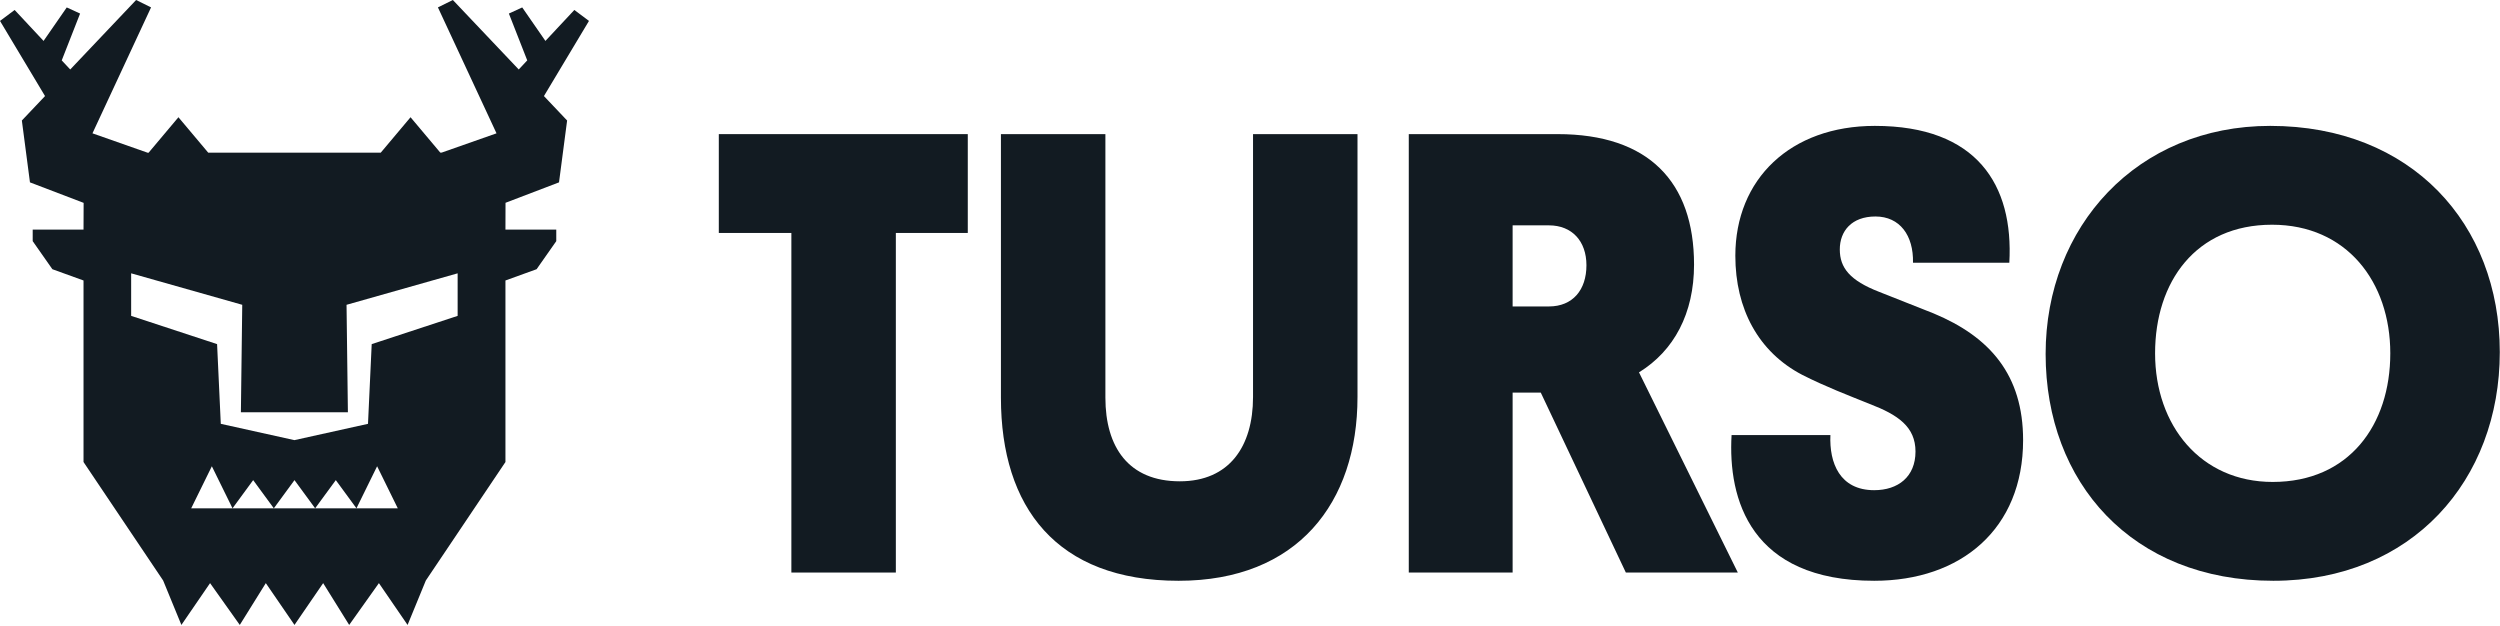
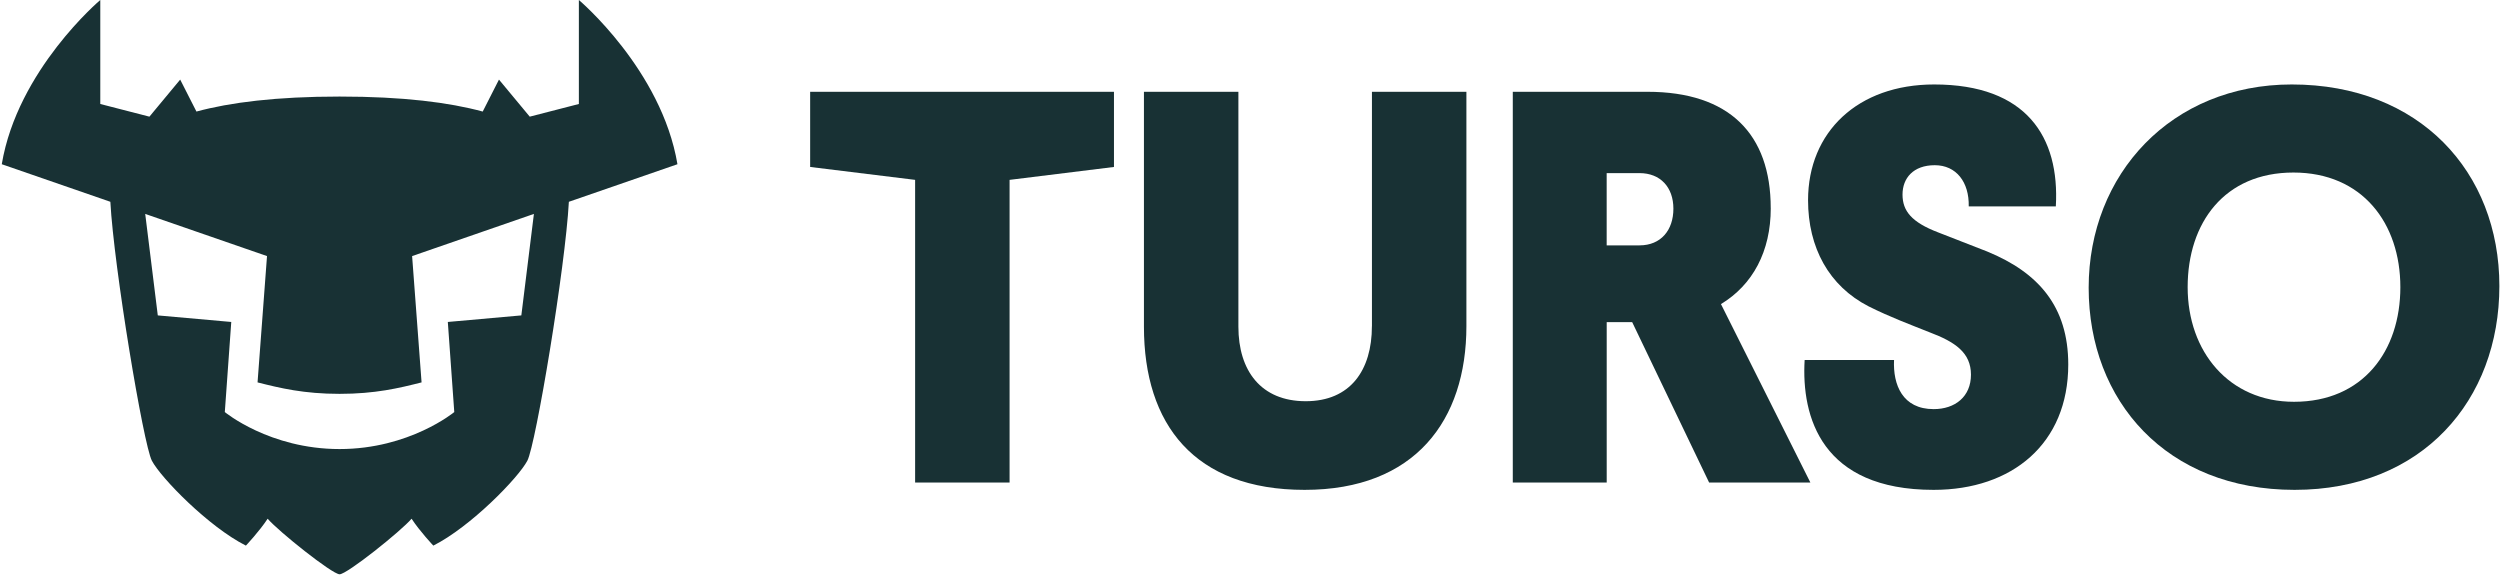
- <svg xmlns="http://www.w3.org/2000/svg" width="1303" height="326" viewBox="0 0 1303 326" fill="none">
-   <path d="M466.914 121.417V298.41H412.464V121.417H374.643V69.904H504.408V121.417H466.914Z" fill="#121b22" />
-   <path d="M521.683 207.272V69.904H576.132V207.272C576.132 233.028 588.195 250.859 614.931 250.859C640.691 250.859 653.08 232.697 653.08 206.941V69.904H707.526V206.942C707.526 262.087 676.228 302.703 614.28 302.703C550.7 302.703 521.683 264.397 521.683 207.272Z" fill="#121b22" />
-   <path d="M854.24 194.063L905.754 298.409H847.392L803.054 204.629H788.379V298.409H734.255V69.904H811.855C859.13 69.904 882.935 94.671 882.935 137.927C882.935 163.354 872.498 182.836 854.24 194.063ZM788.379 117.454V159.721H807.294C819.682 159.721 826.853 151.136 826.853 138.257C826.853 125.709 819.354 117.454 807.294 117.454H788.379Z" fill="#121b22" />
-   <path d="M979.447 152.127L1007.81 163.354C1037.15 175.571 1054.44 195.384 1054.44 229.396C1054.44 275.625 1022.15 302.702 976.838 302.702C912.278 302.702 900.546 260.105 902.498 226.754H954.012C953.362 241.283 958.902 255.483 976.838 255.483C989.227 255.483 998.356 248.548 998.356 235.34C998.356 222.462 989.227 216.188 974.557 210.574C963.141 205.951 951.732 201.658 939.343 195.385C916.517 183.497 904.457 161.043 904.457 133.305C904.457 93.35 933.145 65.612 977.16 65.612C1030.31 65.612 1049.55 96.321 1047.26 136.938H997.055C997.377 122.739 990.206 112.832 977.489 112.832C965.1 112.832 958.902 120.426 958.902 130.003C958.902 139.579 964.121 146.183 979.447 152.127Z" fill="#121b22" />
-   <path d="M1183.22 65.612C1256.91 65.612 1302.89 116.794 1302.89 183.497C1302.89 250.199 1257.23 302.702 1184.85 302.702C1111.17 302.702 1066.18 251.52 1066.18 184.487C1066.18 118.115 1113.78 65.612 1183.22 65.612ZM1184.53 251.19C1224.31 251.19 1245.82 221.471 1245.82 184.157C1245.82 146.844 1223 117.125 1184.2 117.125C1144.43 117.125 1123.23 146.844 1123.23 184.157C1123.23 221.801 1147.03 251.19 1184.53 251.19Z" fill="#121b22" />
-   <path d="M306.974 10.902L299.346 5.195L284.27 21.334L272.183 3.875L265.23 7.067L274.797 31.474L270.367 36.216L236.028 0L228.245 3.856L258.782 69.49L230.169 79.549H229.487L213.975 61.103L198.451 79.565H108.521L92.997 61.103L77.441 79.603H76.96L48.19 69.489L78.729 3.856L70.945 0L36.605 36.215L32.175 31.473L41.743 7.067L34.791 3.874L22.704 21.333L7.628 5.195L0 10.902L23.47 50.069L11.391 62.806L15.614 95.045L43.588 105.729L43.532 119.668H17.043V125.684L27.297 140.311L43.532 146.188V240.805L85.03 302.565L94.541 325.72L109.486 303.924L124.977 325.72L138.539 303.924L153.486 325.72L168.432 303.924L181.995 325.72L197.485 303.924L212.43 325.72L221.941 302.565L263.439 240.805V146.188L279.674 140.311L289.928 125.684V119.668H263.439L263.479 105.693L291.357 95.045L295.58 62.807L283.501 50.069L306.974 10.902ZM185.788 264.93H99.65L110.417 243.011L121.185 264.93L131.951 250.24L142.718 264.93L153.486 250.239L164.253 264.93L175.021 250.24L185.788 264.93L196.554 243.011L207.322 264.93H185.788ZM238.521 164.632L193.731 179.355L191.801 220.899L153.438 229.4L115.076 220.899L113.146 179.355L68.356 164.632V142.455L126.259 158.862L125.553 214.873H181.322L180.617 158.862L238.52 142.455L238.521 164.632Z" fill="#121b22" />
+ <svg xmlns="http://www.w3.org/2000/svg" width="740" height="170" viewBox="0 0 740 170" fill="none">
+   <path d="M171.345 0V30.78L156.805 34.53L147.695 23.56L142.885 33.02C132.965 30.32 119.305 28.58 100.515 28.58C81.725 28.58 68.065 30.33 58.145 33.02L53.335 23.56L44.225 34.53L29.685 30.78V0C29.685 0 5.195 20.67 0.525 48.61L32.665 59.73C33.715 79.16 42.455 131.61 44.955 136.37C47.615 141.44 61.735 155.93 72.785 161.5C72.785 161.5 76.785 157.27 79.225 153.54C82.325 157.19 98.335 169.99 100.525 169.99C102.715 169.99 118.725 157.19 121.825 153.54C124.265 157.27 128.265 161.5 128.265 161.5C139.315 155.93 153.435 141.44 156.095 136.37C158.595 131.61 167.335 79.16 168.385 59.73L200.525 48.61C195.835 20.67 171.345 0 171.345 0ZM154.305 93.36L132.555 95.3L134.465 121.97C134.465 121.97 121.235 132.92 100.505 132.92C79.775 132.92 66.545 121.97 66.545 121.97L68.455 95.3L46.705 93.36L42.985 63.32L79.035 75.8L76.235 113.19C82.935 114.89 89.985 116.58 100.515 116.58C111.045 116.58 118.085 114.89 124.785 113.19L121.985 75.8L158.035 63.32L154.315 93.36H154.305Z" fill="#183134" />
+   <path d="M239.805 49.42L270.875 53.24V142.83H298.835V53.24L329.735 49.42V27.17H239.805V49.42Z" fill="#183134" />
+   <path d="M406.085 96.53C406.085 109.57 399.725 118.76 386.495 118.76C373.265 118.76 366.565 109.74 366.565 96.7V27.17H338.605V96.7C338.605 125.61 353.505 145 386.165 145C418.825 145 434.055 124.44 434.055 96.53V27.17H406.095V96.53H406.085Z" fill="#183134" />
+   <path d="M524.135 61.6C524.135 39.71 511.905 27.17 487.635 27.17H447.785V142.82H475.585V95.35H483.125L505.895 142.82H535.865L509.405 90.01C518.785 84.33 524.145 74.47 524.145 61.6H524.135ZM485.285 72.63H475.575V51.24H485.285C491.475 51.24 495.325 55.42 495.325 61.77C495.325 68.12 491.645 72.63 485.285 72.63Z" fill="#183134" />
+   <path d="M588.265 74.47L573.695 68.79C565.825 65.78 563.145 62.44 563.145 57.59C563.145 52.74 566.325 48.9 572.695 48.9C579.065 48.9 582.905 53.91 582.745 61.1H608.525C609.705 40.54 599.825 25 572.525 25C549.925 25 535.185 39.04 535.185 59.26C535.185 73.3 541.375 84.66 553.105 90.68C559.465 93.86 565.325 96.03 571.185 98.37C578.715 101.21 583.405 104.39 583.405 110.9C583.405 117.41 578.715 121.1 572.355 121.1C563.145 121.1 560.295 113.91 560.635 106.56H534.175C533.175 123.44 539.195 145 572.355 145C595.625 145 612.205 131.3 612.205 107.9C612.205 90.69 603.325 80.66 588.255 74.47H588.265Z" fill="#183134" />
+   <path d="M678.355 25C642.695 25 618.245 51.57 618.245 85.17C618.245 118.77 641.355 145 679.195 145C717.035 145 739.815 118.43 739.815 84.67C739.815 50.91 716.205 25 678.355 25ZM679.025 118.93C659.765 118.93 647.545 104.06 647.545 85C647.545 65.94 658.435 51.07 678.855 51.07C699.275 51.07 710.505 66.11 710.505 85C710.505 103.89 699.455 118.93 679.025 118.93Z" fill="#183134" />
</svg>
